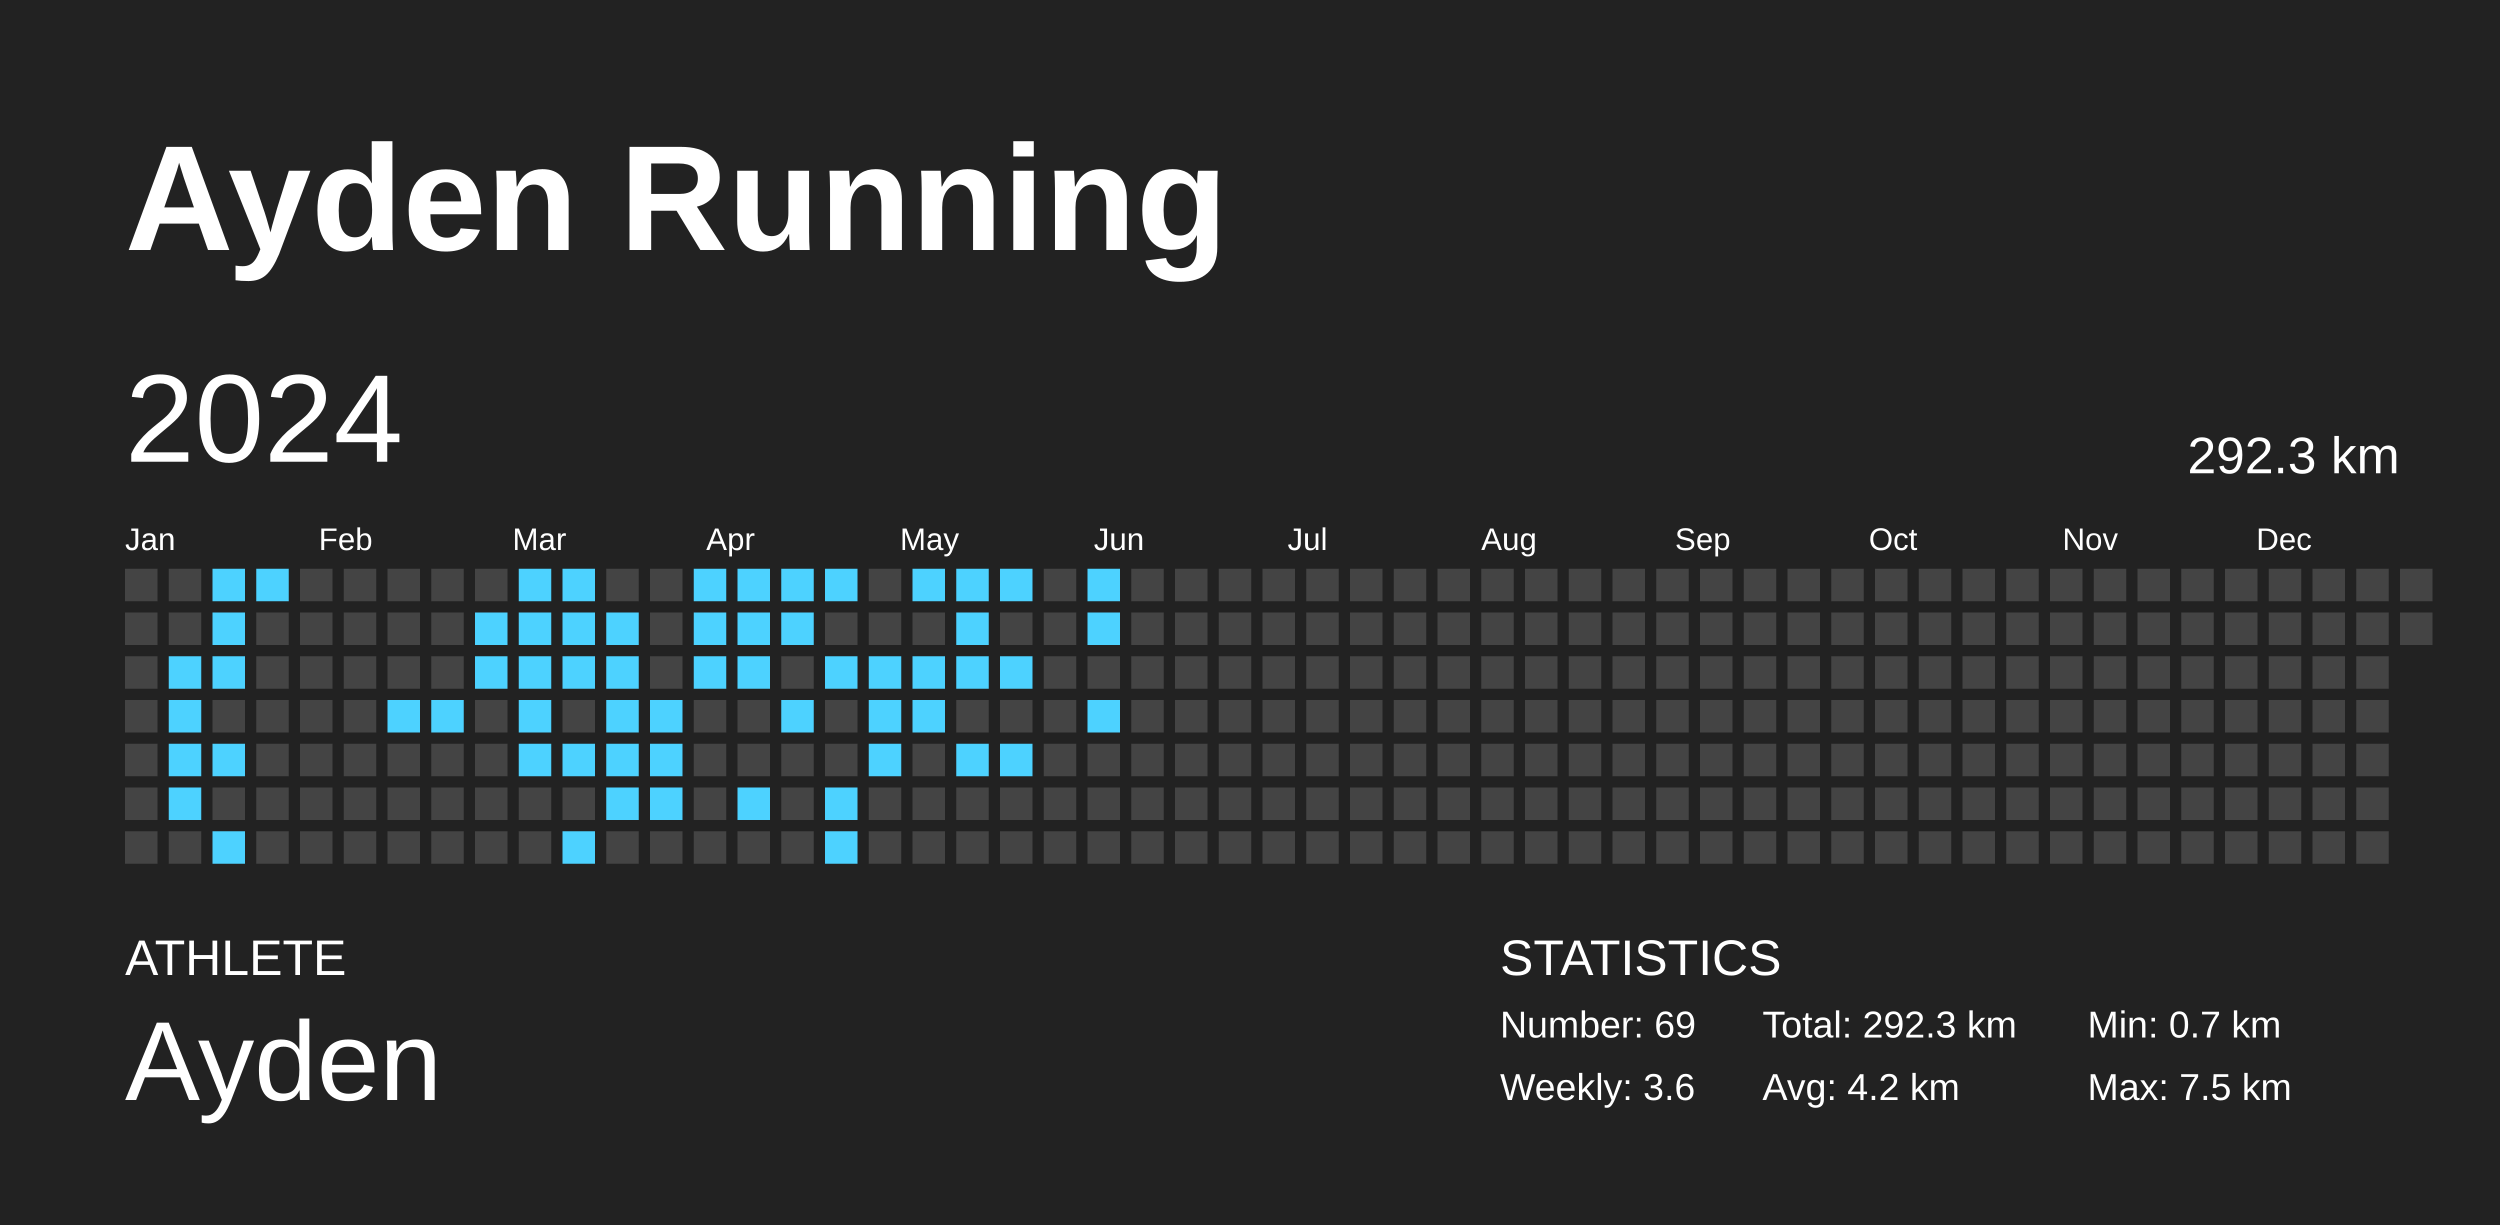
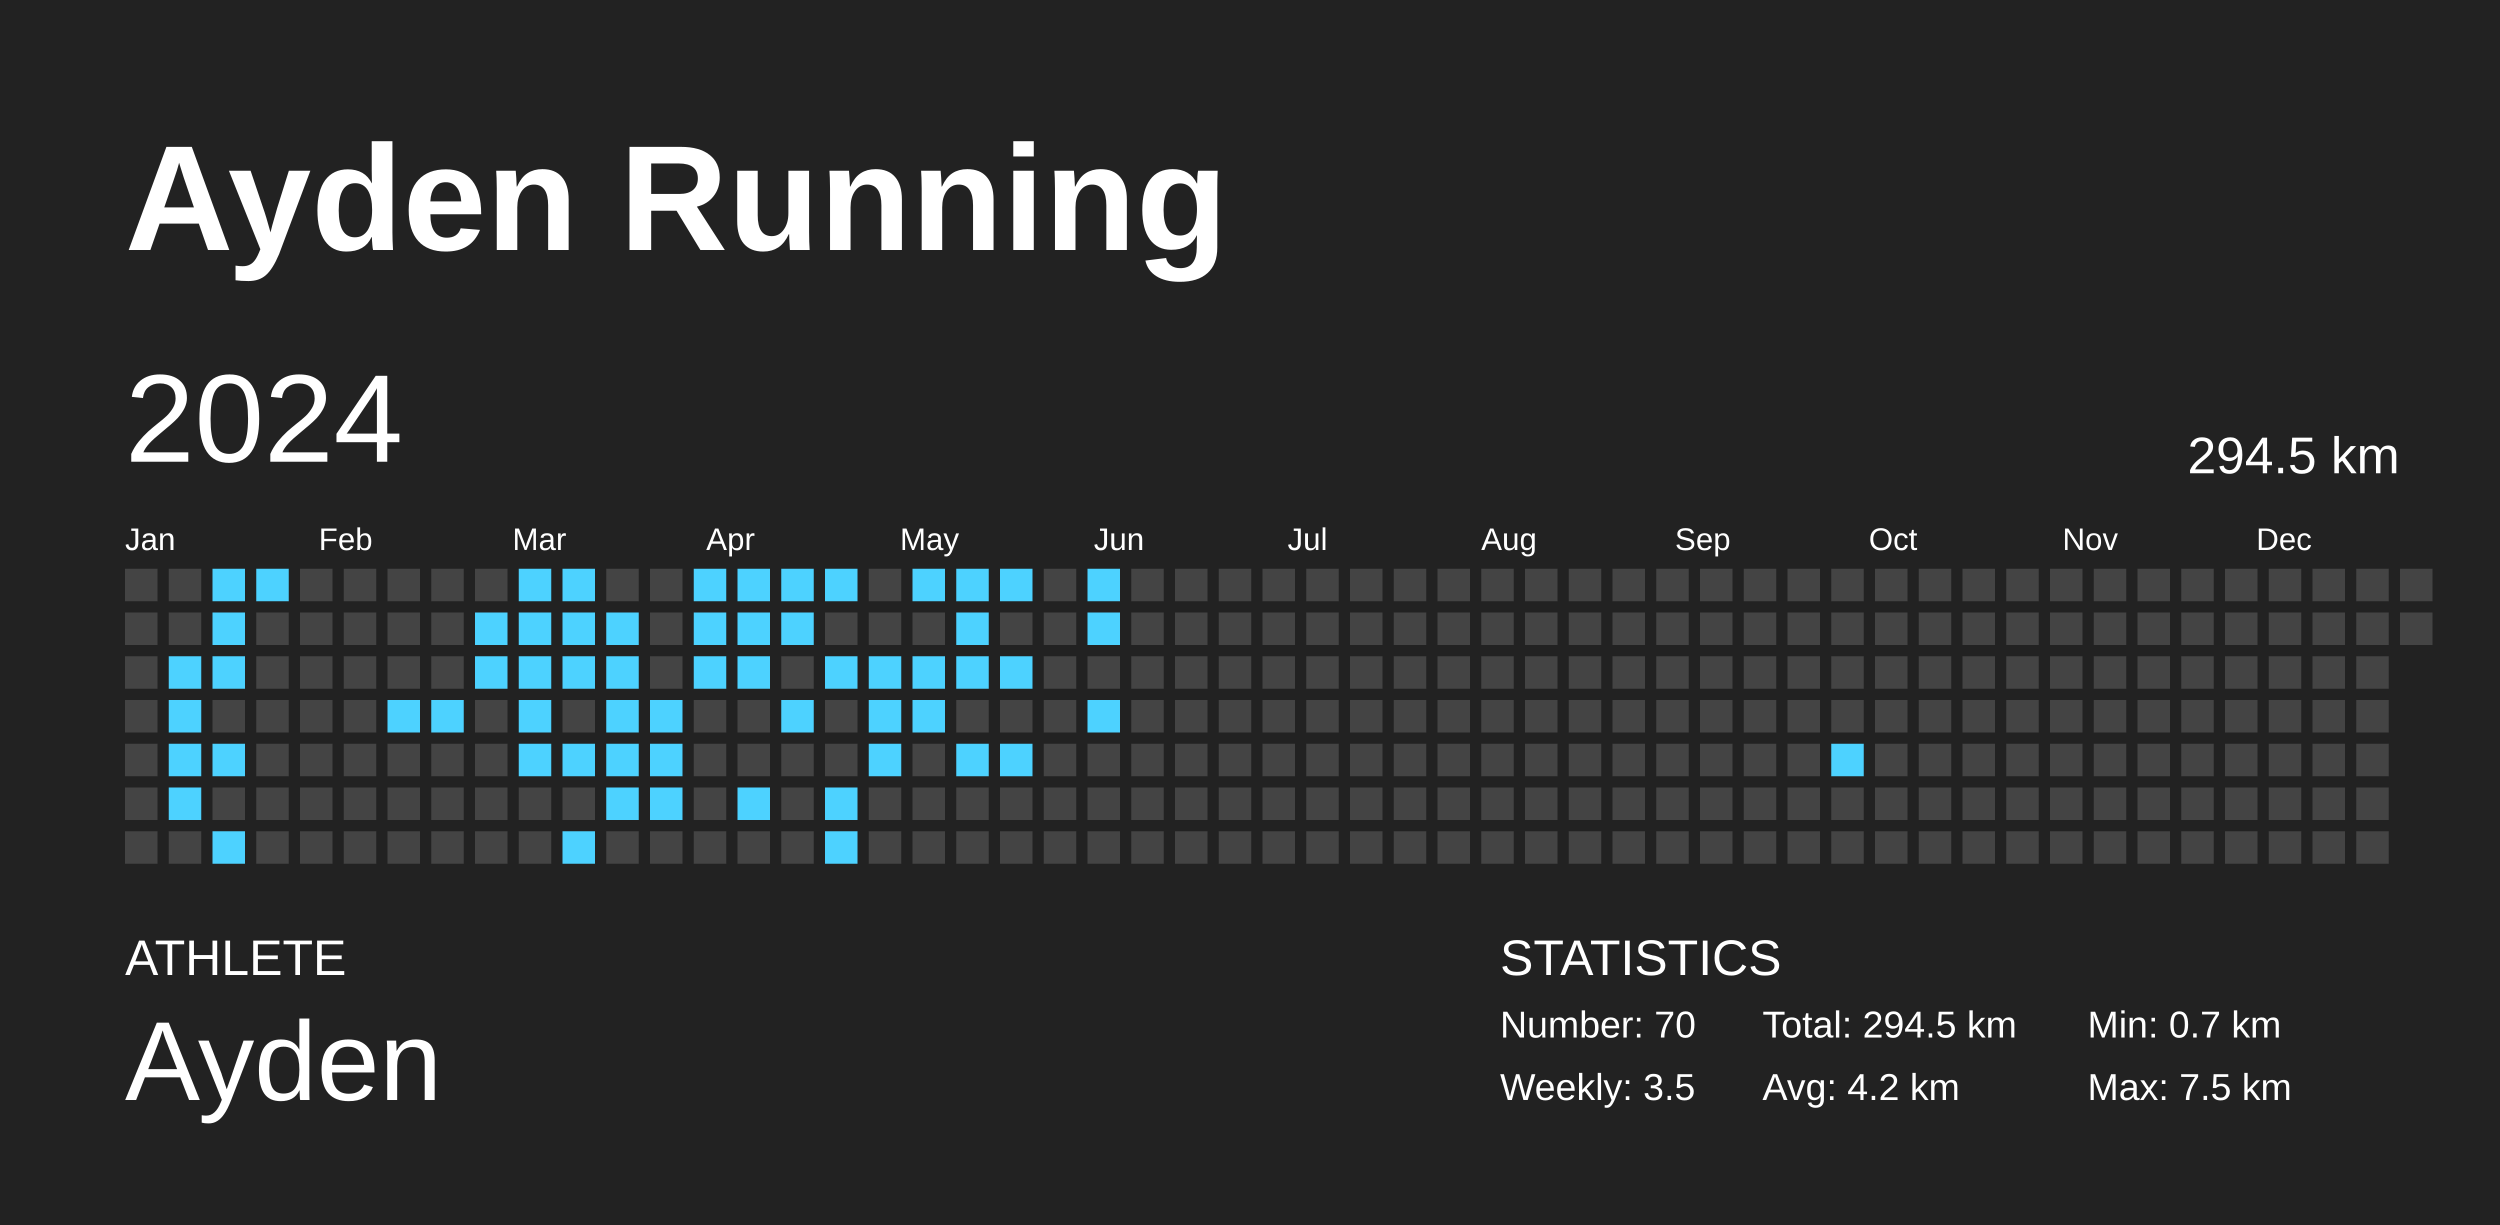
<svg xmlns="http://www.w3.org/2000/svg" baseProfile="full" height="98mm" version="1.1" viewBox="0,0,200,98" width="200mm">
  <defs />
  <rect fill="#222222" height="98" width="200" x="0" y="0" />
  <text fill="#FFFFFF" style="font-size:12px; font-family:Arial; font-weight:bold;" x="10" y="20">Ayden Running</text>
  <text fill="#FFFFFF" style="font-size:4px; font-family:Arial" x="10" y="78">ATHLETE</text>
  <text fill="#FFFFFF" style="font-size:9px; font-family:Arial" x="10" y="88">Ayden</text>
  <text fill="#FFFFFF" style="font-size:4px; font-family:Arial" x="120" y="78">STATISTICS</text>
-   <text fill="#FFFFFF" style="font-size:3px; font-family:Arial" x="120" y="83">Number: 69</text>
-   <text fill="#FFFFFF" style="font-size:3px; font-family:Arial" x="120" y="88">Weekly: 3.6</text>
-   <text fill="#FFFFFF" style="font-size:3px; font-family:Arial" x="141" y="83">Total: 292.3 km</text>
+   <text fill="#FFFFFF" style="font-size:3px; font-family:Arial" x="120" y="83">Number: 70</text>
+   <text fill="#FFFFFF" style="font-size:3px; font-family:Arial" x="120" y="88">Weekly: 3.5</text>
+   <text fill="#FFFFFF" style="font-size:3px; font-family:Arial" x="141" y="83">Total: 294.5 km</text>
  <text fill="#FFFFFF" style="font-size:3px; font-family:Arial" x="141" y="88">Avg: 4.2 km</text>
  <text fill="#FFFFFF" style="font-size:3px; font-family:Arial" x="167" y="83">Min: 0.7 km</text>
  <text fill="#FFFFFF" style="font-size:3px; font-family:Arial" x="167" y="88">Max: 7.5 km</text>
  <text dominant-baseline="hanging" fill="#FFFFFF" style="font-size:10.0px; font-family:Arial;" x="10" y="30">2024</text>
-   <text dominant-baseline="hanging" fill="#FFFFFF" style="font-size:4.125px; font-family:Arial;" x="175" y="35">292.3 km</text>
+   <text dominant-baseline="hanging" fill="#FFFFFF" style="font-size:4.125px; font-family:Arial;" x="175" y="35">294.5 km</text>
  <text fill="#FFFFFF" style="font-size:2.5px; font-family:Arial" x="10.0" y="44">Jan</text>
  <text fill="#FFFFFF" style="font-size:2.5px; font-family:Arial" x="25.5" y="44">Feb</text>
  <text fill="#FFFFFF" style="font-size:2.5px; font-family:Arial" x="41.0" y="44">Mar</text>
  <text fill="#FFFFFF" style="font-size:2.5px; font-family:Arial" x="56.5" y="44">Apr</text>
  <text fill="#FFFFFF" style="font-size:2.5px; font-family:Arial" x="72.0" y="44">May</text>
  <text fill="#FFFFFF" style="font-size:2.5px; font-family:Arial" x="87.5" y="44">Jun</text>
  <text fill="#FFFFFF" style="font-size:2.5px; font-family:Arial" x="103.0" y="44">Jul</text>
  <text fill="#FFFFFF" style="font-size:2.5px; font-family:Arial" x="118.5" y="44">Aug</text>
  <text fill="#FFFFFF" style="font-size:2.5px; font-family:Arial" x="134.0" y="44">Sep</text>
  <text fill="#FFFFFF" style="font-size:2.5px; font-family:Arial" x="149.5" y="44">Oct</text>
  <text fill="#FFFFFF" style="font-size:2.5px; font-family:Arial" x="165.0" y="44">Nov</text>
  <text fill="#FFFFFF" style="font-size:2.5px; font-family:Arial" x="180.5" y="44">Dec</text>
  <rect fill="#444444" height="2.6" width="2.6" x="10.0" y="45.5" />
  <rect fill="#444444" height="2.6" width="2.6" x="10.0" y="49.0" />
  <rect fill="#444444" height="2.6" width="2.6" x="10.0" y="52.5" />
  <rect fill="#444444" height="2.6" width="2.6" x="10.0" y="56.0" />
  <rect fill="#444444" height="2.6" width="2.6" x="10.0" y="59.5" />
  <rect fill="#444444" height="2.6" width="2.6" x="10.0" y="63.0" />
  <rect fill="#444444" height="2.6" width="2.6" x="10.0" y="66.5" />
  <rect fill="#444444" height="2.6" width="2.6" x="13.5" y="45.5" />
  <rect fill="#444444" height="2.6" width="2.6" x="13.5" y="49.0" />
  <rect fill="#4dd2ff" height="2.6" width="2.6" x="13.5" y="52.5" />
  <rect fill="#4dd2ff" height="2.6" width="2.6" x="13.5" y="56.0" />
  <rect fill="#4dd2ff" height="2.6" width="2.6" x="13.5" y="59.5" />
  <rect fill="#4dd2ff" height="2.6" width="2.6" x="13.5" y="63.0" />
  <rect fill="#444444" height="2.6" width="2.6" x="13.5" y="66.5" />
  <rect fill="#4dd2ff" height="2.6" width="2.6" x="17.0" y="45.5" />
  <rect fill="#4dd2ff" height="2.6" width="2.6" x="17.0" y="49.0" />
  <rect fill="#4dd2ff" height="2.6" width="2.6" x="17.0" y="52.5" />
  <rect fill="#444444" height="2.6" width="2.6" x="17.0" y="56.0" />
  <rect fill="#4dd2ff" height="2.6" width="2.6" x="17.0" y="59.5" />
  <rect fill="#444444" height="2.6" width="2.6" x="17.0" y="63.0" />
  <rect fill="#4dd2ff" height="2.6" width="2.6" x="17.0" y="66.5" />
  <rect fill="#4dd2ff" height="2.6" width="2.6" x="20.5" y="45.5" />
  <rect fill="#444444" height="2.6" width="2.6" x="20.5" y="49.0" />
  <rect fill="#444444" height="2.6" width="2.6" x="20.5" y="52.5" />
  <rect fill="#444444" height="2.6" width="2.6" x="20.5" y="56.0" />
  <rect fill="#444444" height="2.6" width="2.6" x="20.5" y="59.5" />
  <rect fill="#444444" height="2.6" width="2.6" x="20.5" y="63.0" />
  <rect fill="#444444" height="2.6" width="2.6" x="20.5" y="66.5" />
  <rect fill="#444444" height="2.6" width="2.6" x="24.0" y="45.5" />
  <rect fill="#444444" height="2.6" width="2.6" x="24.0" y="49.0" />
  <rect fill="#444444" height="2.6" width="2.6" x="24.0" y="52.5" />
  <rect fill="#444444" height="2.6" width="2.6" x="24.0" y="56.0" />
  <rect fill="#444444" height="2.6" width="2.6" x="24.0" y="59.5" />
  <rect fill="#444444" height="2.6" width="2.6" x="24.0" y="63.0" />
  <rect fill="#444444" height="2.6" width="2.6" x="24.0" y="66.5" />
  <rect fill="#444444" height="2.6" width="2.6" x="27.5" y="45.5" />
  <rect fill="#444444" height="2.6" width="2.6" x="27.5" y="49.0" />
  <rect fill="#444444" height="2.6" width="2.6" x="27.5" y="52.5" />
  <rect fill="#444444" height="2.6" width="2.6" x="27.5" y="56.0" />
  <rect fill="#444444" height="2.6" width="2.6" x="27.5" y="59.5" />
  <rect fill="#444444" height="2.6" width="2.6" x="27.5" y="63.0" />
  <rect fill="#444444" height="2.6" width="2.6" x="27.5" y="66.5" />
  <rect fill="#444444" height="2.6" width="2.6" x="31.0" y="45.5" />
  <rect fill="#444444" height="2.6" width="2.6" x="31.0" y="49.0" />
  <rect fill="#444444" height="2.6" width="2.6" x="31.0" y="52.5" />
  <rect fill="#4dd2ff" height="2.6" width="2.6" x="31.0" y="56.0" />
  <rect fill="#444444" height="2.6" width="2.6" x="31.0" y="59.5" />
  <rect fill="#444444" height="2.6" width="2.6" x="31.0" y="63.0" />
  <rect fill="#444444" height="2.6" width="2.6" x="31.0" y="66.5" />
  <rect fill="#444444" height="2.6" width="2.6" x="34.5" y="45.5" />
  <rect fill="#444444" height="2.6" width="2.6" x="34.5" y="49.0" />
  <rect fill="#444444" height="2.6" width="2.6" x="34.5" y="52.5" />
  <rect fill="#4dd2ff" height="2.6" width="2.6" x="34.5" y="56.0" />
  <rect fill="#444444" height="2.6" width="2.6" x="34.5" y="59.5" />
  <rect fill="#444444" height="2.6" width="2.6" x="34.5" y="63.0" />
  <rect fill="#444444" height="2.6" width="2.6" x="34.5" y="66.5" />
  <rect fill="#444444" height="2.6" width="2.6" x="38.0" y="45.5" />
  <rect fill="#4dd2ff" height="2.6" width="2.6" x="38.0" y="49.0" />
  <rect fill="#4dd2ff" height="2.6" width="2.6" x="38.0" y="52.5" />
  <rect fill="#444444" height="2.6" width="2.6" x="38.0" y="56.0" />
  <rect fill="#444444" height="2.6" width="2.6" x="38.0" y="59.5" />
  <rect fill="#444444" height="2.6" width="2.6" x="38.0" y="63.0" />
  <rect fill="#444444" height="2.6" width="2.6" x="38.0" y="66.5" />
  <rect fill="#4dd2ff" height="2.6" width="2.6" x="41.5" y="45.5" />
  <rect fill="#4dd2ff" height="2.6" width="2.6" x="41.5" y="49.0" />
  <rect fill="#4dd2ff" height="2.6" width="2.6" x="41.5" y="52.5" />
  <rect fill="#4dd2ff" height="2.6" width="2.6" x="41.5" y="56.0" />
  <rect fill="#4dd2ff" height="2.6" width="2.6" x="41.5" y="59.5" />
  <rect fill="#444444" height="2.6" width="2.6" x="41.5" y="63.0" />
  <rect fill="#444444" height="2.6" width="2.6" x="41.5" y="66.5" />
  <rect fill="#4dd2ff" height="2.6" width="2.6" x="45.0" y="45.5" />
  <rect fill="#4dd2ff" height="2.6" width="2.6" x="45.0" y="49.0" />
  <rect fill="#4dd2ff" height="2.6" width="2.6" x="45.0" y="52.5" />
  <rect fill="#444444" height="2.6" width="2.6" x="45.0" y="56.0" />
  <rect fill="#4dd2ff" height="2.6" width="2.6" x="45.0" y="59.5" />
  <rect fill="#444444" height="2.6" width="2.6" x="45.0" y="63.0" />
  <rect fill="#4dd2ff" height="2.6" width="2.6" x="45.0" y="66.5" />
  <rect fill="#444444" height="2.6" width="2.6" x="48.5" y="45.5" />
  <rect fill="#4dd2ff" height="2.6" width="2.6" x="48.5" y="49.0" />
  <rect fill="#4dd2ff" height="2.6" width="2.6" x="48.5" y="52.5" />
  <rect fill="#4dd2ff" height="2.6" width="2.6" x="48.5" y="56.0" />
  <rect fill="#4dd2ff" height="2.6" width="2.6" x="48.5" y="59.5" />
  <rect fill="#4dd2ff" height="2.6" width="2.6" x="48.5" y="63.0" />
  <rect fill="#444444" height="2.6" width="2.6" x="48.5" y="66.5" />
  <rect fill="#444444" height="2.6" width="2.6" x="52.0" y="45.5" />
  <rect fill="#444444" height="2.6" width="2.6" x="52.0" y="49.0" />
  <rect fill="#444444" height="2.6" width="2.6" x="52.0" y="52.5" />
  <rect fill="#4dd2ff" height="2.6" width="2.6" x="52.0" y="56.0" />
  <rect fill="#4dd2ff" height="2.6" width="2.6" x="52.0" y="59.5" />
  <rect fill="#4dd2ff" height="2.6" width="2.6" x="52.0" y="63.0" />
  <rect fill="#444444" height="2.6" width="2.6" x="52.0" y="66.5" />
  <rect fill="#4dd2ff" height="2.6" width="2.6" x="55.5" y="45.5" />
  <rect fill="#4dd2ff" height="2.6" width="2.6" x="55.5" y="49.0" />
  <rect fill="#4dd2ff" height="2.6" width="2.6" x="55.5" y="52.5" />
  <rect fill="#444444" height="2.6" width="2.6" x="55.5" y="56.0" />
  <rect fill="#444444" height="2.6" width="2.6" x="55.5" y="59.5" />
  <rect fill="#444444" height="2.6" width="2.6" x="55.5" y="63.0" />
  <rect fill="#444444" height="2.6" width="2.6" x="55.5" y="66.5" />
  <rect fill="#4dd2ff" height="2.6" width="2.6" x="59.0" y="45.5" />
  <rect fill="#4dd2ff" height="2.6" width="2.6" x="59.0" y="49.0" />
  <rect fill="#4dd2ff" height="2.6" width="2.6" x="59.0" y="52.5" />
  <rect fill="#444444" height="2.6" width="2.6" x="59.0" y="56.0" />
  <rect fill="#444444" height="2.6" width="2.6" x="59.0" y="59.5" />
  <rect fill="#4dd2ff" height="2.6" width="2.6" x="59.0" y="63.0" />
  <rect fill="#444444" height="2.6" width="2.6" x="59.0" y="66.5" />
  <rect fill="#4dd2ff" height="2.6" width="2.6" x="62.5" y="45.5" />
  <rect fill="#4dd2ff" height="2.6" width="2.6" x="62.5" y="49.0" />
  <rect fill="#444444" height="2.6" width="2.6" x="62.5" y="52.5" />
  <rect fill="#4dd2ff" height="2.6" width="2.6" x="62.5" y="56.0" />
  <rect fill="#444444" height="2.6" width="2.6" x="62.5" y="59.5" />
  <rect fill="#444444" height="2.6" width="2.6" x="62.5" y="63.0" />
  <rect fill="#444444" height="2.6" width="2.6" x="62.5" y="66.5" />
  <rect fill="#4dd2ff" height="2.6" width="2.6" x="66.0" y="45.5" />
  <rect fill="#444444" height="2.6" width="2.6" x="66.0" y="49.0" />
  <rect fill="#4dd2ff" height="2.6" width="2.6" x="66.0" y="52.5" />
  <rect fill="#444444" height="2.6" width="2.6" x="66.0" y="56.0" />
  <rect fill="#444444" height="2.6" width="2.6" x="66.0" y="59.5" />
  <rect fill="#4dd2ff" height="2.6" width="2.6" x="66.0" y="63.0" />
  <rect fill="#4dd2ff" height="2.6" width="2.6" x="66.0" y="66.5" />
  <rect fill="#444444" height="2.6" width="2.6" x="69.5" y="45.5" />
  <rect fill="#444444" height="2.6" width="2.6" x="69.5" y="49.0" />
  <rect fill="#4dd2ff" height="2.6" width="2.6" x="69.5" y="52.5" />
  <rect fill="#4dd2ff" height="2.6" width="2.6" x="69.5" y="56.0" />
  <rect fill="#4dd2ff" height="2.6" width="2.6" x="69.5" y="59.5" />
  <rect fill="#444444" height="2.6" width="2.6" x="69.5" y="63.0" />
  <rect fill="#444444" height="2.6" width="2.6" x="69.5" y="66.5" />
  <rect fill="#4dd2ff" height="2.6" width="2.6" x="73.0" y="45.5" />
  <rect fill="#444444" height="2.6" width="2.6" x="73.0" y="49.0" />
  <rect fill="#4dd2ff" height="2.6" width="2.6" x="73.0" y="52.5" />
  <rect fill="#4dd2ff" height="2.6" width="2.6" x="73.0" y="56.0" />
  <rect fill="#444444" height="2.6" width="2.6" x="73.0" y="59.5" />
  <rect fill="#444444" height="2.6" width="2.6" x="73.0" y="63.0" />
  <rect fill="#444444" height="2.6" width="2.6" x="73.0" y="66.5" />
  <rect fill="#4dd2ff" height="2.6" width="2.6" x="76.5" y="45.5" />
  <rect fill="#4dd2ff" height="2.6" width="2.6" x="76.5" y="49.0" />
  <rect fill="#4dd2ff" height="2.6" width="2.6" x="76.5" y="52.5" />
  <rect fill="#444444" height="2.6" width="2.6" x="76.5" y="56.0" />
  <rect fill="#4dd2ff" height="2.6" width="2.6" x="76.5" y="59.5" />
  <rect fill="#444444" height="2.6" width="2.6" x="76.5" y="63.0" />
  <rect fill="#444444" height="2.6" width="2.6" x="76.5" y="66.5" />
  <rect fill="#4dd2ff" height="2.6" width="2.6" x="80.0" y="45.5" />
  <rect fill="#444444" height="2.6" width="2.6" x="80.0" y="49.0" />
  <rect fill="#4dd2ff" height="2.6" width="2.6" x="80.0" y="52.5" />
  <rect fill="#444444" height="2.6" width="2.6" x="80.0" y="56.0" />
  <rect fill="#4dd2ff" height="2.6" width="2.6" x="80.0" y="59.5" />
  <rect fill="#444444" height="2.6" width="2.6" x="80.0" y="63.0" />
  <rect fill="#444444" height="2.6" width="2.6" x="80.0" y="66.5" />
  <rect fill="#444444" height="2.6" width="2.6" x="83.5" y="45.5" />
  <rect fill="#444444" height="2.6" width="2.6" x="83.5" y="49.0" />
  <rect fill="#444444" height="2.6" width="2.6" x="83.5" y="52.5" />
  <rect fill="#444444" height="2.6" width="2.6" x="83.5" y="56.0" />
  <rect fill="#444444" height="2.6" width="2.6" x="83.5" y="59.5" />
  <rect fill="#444444" height="2.6" width="2.6" x="83.5" y="63.0" />
  <rect fill="#444444" height="2.6" width="2.6" x="83.5" y="66.5" />
  <rect fill="#4dd2ff" height="2.6" width="2.6" x="87.0" y="45.5" />
  <rect fill="#4dd2ff" height="2.6" width="2.6" x="87.0" y="49.0" />
  <rect fill="#444444" height="2.6" width="2.6" x="87.0" y="52.5" />
  <rect fill="#4dd2ff" height="2.6" width="2.6" x="87.0" y="56.0" />
  <rect fill="#444444" height="2.6" width="2.6" x="87.0" y="59.5" />
  <rect fill="#444444" height="2.6" width="2.6" x="87.0" y="63.0" />
  <rect fill="#444444" height="2.6" width="2.6" x="87.0" y="66.5" />
  <rect fill="#444444" height="2.6" width="2.6" x="90.5" y="45.5" />
  <rect fill="#444444" height="2.6" width="2.6" x="90.5" y="49.0" />
  <rect fill="#444444" height="2.6" width="2.6" x="90.5" y="52.5" />
  <rect fill="#444444" height="2.6" width="2.6" x="90.5" y="56.0" />
  <rect fill="#444444" height="2.6" width="2.6" x="90.5" y="59.5" />
  <rect fill="#444444" height="2.6" width="2.6" x="90.5" y="63.0" />
  <rect fill="#444444" height="2.6" width="2.6" x="90.5" y="66.5" />
  <rect fill="#444444" height="2.6" width="2.6" x="94.0" y="45.5" />
  <rect fill="#444444" height="2.6" width="2.6" x="94.0" y="49.0" />
  <rect fill="#444444" height="2.6" width="2.6" x="94.0" y="52.5" />
  <rect fill="#444444" height="2.6" width="2.6" x="94.0" y="56.0" />
  <rect fill="#444444" height="2.6" width="2.6" x="94.0" y="59.5" />
  <rect fill="#444444" height="2.6" width="2.6" x="94.0" y="63.0" />
  <rect fill="#444444" height="2.6" width="2.6" x="94.0" y="66.5" />
  <rect fill="#444444" height="2.6" width="2.6" x="97.5" y="45.5" />
  <rect fill="#444444" height="2.6" width="2.6" x="97.5" y="49.0" />
  <rect fill="#444444" height="2.6" width="2.6" x="97.5" y="52.5" />
  <rect fill="#444444" height="2.6" width="2.6" x="97.5" y="56.0" />
  <rect fill="#444444" height="2.6" width="2.6" x="97.5" y="59.5" />
  <rect fill="#444444" height="2.6" width="2.6" x="97.5" y="63.0" />
  <rect fill="#444444" height="2.6" width="2.6" x="97.5" y="66.5" />
  <rect fill="#444444" height="2.6" width="2.6" x="101.0" y="45.5" />
  <rect fill="#444444" height="2.6" width="2.6" x="101.0" y="49.0" />
  <rect fill="#444444" height="2.6" width="2.6" x="101.0" y="52.5" />
  <rect fill="#444444" height="2.6" width="2.6" x="101.0" y="56.0" />
  <rect fill="#444444" height="2.6" width="2.6" x="101.0" y="59.5" />
  <rect fill="#444444" height="2.6" width="2.6" x="101.0" y="63.0" />
  <rect fill="#444444" height="2.6" width="2.6" x="101.0" y="66.5" />
  <rect fill="#444444" height="2.6" width="2.6" x="104.5" y="45.5" />
  <rect fill="#444444" height="2.6" width="2.6" x="104.5" y="49.0" />
  <rect fill="#444444" height="2.6" width="2.6" x="104.5" y="52.5" />
  <rect fill="#444444" height="2.6" width="2.6" x="104.5" y="56.0" />
  <rect fill="#444444" height="2.6" width="2.6" x="104.5" y="59.5" />
  <rect fill="#444444" height="2.6" width="2.6" x="104.5" y="63.0" />
  <rect fill="#444444" height="2.6" width="2.6" x="104.5" y="66.5" />
  <rect fill="#444444" height="2.6" width="2.6" x="108.0" y="45.5" />
  <rect fill="#444444" height="2.6" width="2.6" x="108.0" y="49.0" />
  <rect fill="#444444" height="2.6" width="2.6" x="108.0" y="52.5" />
  <rect fill="#444444" height="2.6" width="2.6" x="108.0" y="56.0" />
  <rect fill="#444444" height="2.6" width="2.6" x="108.0" y="59.5" />
  <rect fill="#444444" height="2.6" width="2.6" x="108.0" y="63.0" />
  <rect fill="#444444" height="2.6" width="2.6" x="108.0" y="66.5" />
  <rect fill="#444444" height="2.6" width="2.6" x="111.5" y="45.5" />
  <rect fill="#444444" height="2.6" width="2.6" x="111.5" y="49.0" />
  <rect fill="#444444" height="2.6" width="2.6" x="111.5" y="52.5" />
  <rect fill="#444444" height="2.6" width="2.6" x="111.5" y="56.0" />
  <rect fill="#444444" height="2.6" width="2.6" x="111.5" y="59.5" />
  <rect fill="#444444" height="2.6" width="2.6" x="111.5" y="63.0" />
  <rect fill="#444444" height="2.6" width="2.6" x="111.5" y="66.5" />
  <rect fill="#444444" height="2.6" width="2.6" x="115.0" y="45.5" />
  <rect fill="#444444" height="2.6" width="2.6" x="115.0" y="49.0" />
  <rect fill="#444444" height="2.6" width="2.6" x="115.0" y="52.5" />
  <rect fill="#444444" height="2.6" width="2.6" x="115.0" y="56.0" />
  <rect fill="#444444" height="2.6" width="2.6" x="115.0" y="59.5" />
  <rect fill="#444444" height="2.6" width="2.6" x="115.0" y="63.0" />
  <rect fill="#444444" height="2.6" width="2.6" x="115.0" y="66.5" />
  <rect fill="#444444" height="2.6" width="2.6" x="118.5" y="45.5" />
  <rect fill="#444444" height="2.6" width="2.6" x="118.5" y="49.0" />
  <rect fill="#444444" height="2.6" width="2.6" x="118.5" y="52.5" />
  <rect fill="#444444" height="2.6" width="2.6" x="118.5" y="56.0" />
  <rect fill="#444444" height="2.6" width="2.6" x="118.5" y="59.5" />
  <rect fill="#444444" height="2.6" width="2.6" x="118.5" y="63.0" />
  <rect fill="#444444" height="2.6" width="2.6" x="118.5" y="66.5" />
  <rect fill="#444444" height="2.6" width="2.6" x="122.0" y="45.5" />
  <rect fill="#444444" height="2.6" width="2.6" x="122.0" y="49.0" />
  <rect fill="#444444" height="2.6" width="2.6" x="122.0" y="52.5" />
  <rect fill="#444444" height="2.6" width="2.6" x="122.0" y="56.0" />
  <rect fill="#444444" height="2.6" width="2.6" x="122.0" y="59.5" />
  <rect fill="#444444" height="2.6" width="2.6" x="122.0" y="63.0" />
  <rect fill="#444444" height="2.6" width="2.6" x="122.0" y="66.5" />
  <rect fill="#444444" height="2.6" width="2.6" x="125.5" y="45.5" />
  <rect fill="#444444" height="2.6" width="2.6" x="125.5" y="49.0" />
  <rect fill="#444444" height="2.6" width="2.6" x="125.5" y="52.5" />
  <rect fill="#444444" height="2.6" width="2.6" x="125.5" y="56.0" />
  <rect fill="#444444" height="2.6" width="2.6" x="125.5" y="59.5" />
  <rect fill="#444444" height="2.6" width="2.6" x="125.5" y="63.0" />
  <rect fill="#444444" height="2.6" width="2.6" x="125.5" y="66.5" />
  <rect fill="#444444" height="2.6" width="2.6" x="129.0" y="45.5" />
  <rect fill="#444444" height="2.6" width="2.6" x="129.0" y="49.0" />
  <rect fill="#444444" height="2.6" width="2.6" x="129.0" y="52.5" />
  <rect fill="#444444" height="2.6" width="2.6" x="129.0" y="56.0" />
  <rect fill="#444444" height="2.6" width="2.6" x="129.0" y="59.5" />
  <rect fill="#444444" height="2.6" width="2.6" x="129.0" y="63.0" />
  <rect fill="#444444" height="2.6" width="2.6" x="129.0" y="66.5" />
  <rect fill="#444444" height="2.6" width="2.6" x="132.5" y="45.5" />
  <rect fill="#444444" height="2.6" width="2.6" x="132.5" y="49.0" />
  <rect fill="#444444" height="2.6" width="2.6" x="132.5" y="52.5" />
  <rect fill="#444444" height="2.6" width="2.6" x="132.5" y="56.0" />
  <rect fill="#444444" height="2.6" width="2.6" x="132.5" y="59.5" />
  <rect fill="#444444" height="2.6" width="2.6" x="132.5" y="63.0" />
  <rect fill="#444444" height="2.6" width="2.6" x="132.5" y="66.5" />
  <rect fill="#444444" height="2.6" width="2.6" x="136.0" y="45.5" />
  <rect fill="#444444" height="2.6" width="2.6" x="136.0" y="49.0" />
  <rect fill="#444444" height="2.6" width="2.6" x="136.0" y="52.5" />
  <rect fill="#444444" height="2.6" width="2.6" x="136.0" y="56.0" />
  <rect fill="#444444" height="2.6" width="2.6" x="136.0" y="59.5" />
  <rect fill="#444444" height="2.6" width="2.6" x="136.0" y="63.0" />
  <rect fill="#444444" height="2.6" width="2.6" x="136.0" y="66.5" />
  <rect fill="#444444" height="2.6" width="2.6" x="139.5" y="45.5" />
  <rect fill="#444444" height="2.6" width="2.6" x="139.5" y="49.0" />
  <rect fill="#444444" height="2.6" width="2.6" x="139.5" y="52.5" />
  <rect fill="#444444" height="2.6" width="2.6" x="139.5" y="56.0" />
  <rect fill="#444444" height="2.6" width="2.6" x="139.5" y="59.5" />
  <rect fill="#444444" height="2.6" width="2.6" x="139.5" y="63.0" />
  <rect fill="#444444" height="2.6" width="2.6" x="139.5" y="66.5" />
  <rect fill="#444444" height="2.6" width="2.6" x="143.0" y="45.5" />
  <rect fill="#444444" height="2.6" width="2.6" x="143.0" y="49.0" />
  <rect fill="#444444" height="2.6" width="2.6" x="143.0" y="52.5" />
  <rect fill="#444444" height="2.6" width="2.6" x="143.0" y="56.0" />
  <rect fill="#444444" height="2.6" width="2.6" x="143.0" y="59.5" />
  <rect fill="#444444" height="2.6" width="2.6" x="143.0" y="63.0" />
  <rect fill="#444444" height="2.6" width="2.6" x="143.0" y="66.5" />
  <rect fill="#444444" height="2.6" width="2.6" x="146.5" y="45.5" />
  <rect fill="#444444" height="2.6" width="2.6" x="146.5" y="49.0" />
  <rect fill="#444444" height="2.6" width="2.6" x="146.5" y="52.5" />
  <rect fill="#444444" height="2.6" width="2.6" x="146.5" y="56.0" />
-   <rect fill="#444444" height="2.6" width="2.6" x="146.5" y="59.5" />
+   <rect fill="#4dd2ff" height="2.6" width="2.6" x="146.5" y="59.5" />
  <rect fill="#444444" height="2.6" width="2.6" x="146.5" y="63.0" />
  <rect fill="#444444" height="2.6" width="2.6" x="146.5" y="66.5" />
  <rect fill="#444444" height="2.6" width="2.6" x="150.0" y="45.5" />
  <rect fill="#444444" height="2.6" width="2.6" x="150.0" y="49.0" />
  <rect fill="#444444" height="2.6" width="2.6" x="150.0" y="52.5" />
  <rect fill="#444444" height="2.6" width="2.6" x="150.0" y="56.0" />
  <rect fill="#444444" height="2.6" width="2.6" x="150.0" y="59.5" />
  <rect fill="#444444" height="2.6" width="2.6" x="150.0" y="63.0" />
  <rect fill="#444444" height="2.6" width="2.6" x="150.0" y="66.5" />
  <rect fill="#444444" height="2.6" width="2.6" x="153.5" y="45.5" />
  <rect fill="#444444" height="2.6" width="2.6" x="153.5" y="49.0" />
  <rect fill="#444444" height="2.6" width="2.6" x="153.5" y="52.5" />
  <rect fill="#444444" height="2.6" width="2.6" x="153.5" y="56.0" />
  <rect fill="#444444" height="2.6" width="2.6" x="153.5" y="59.5" />
  <rect fill="#444444" height="2.6" width="2.6" x="153.5" y="63.0" />
  <rect fill="#444444" height="2.6" width="2.6" x="153.5" y="66.5" />
  <rect fill="#444444" height="2.6" width="2.6" x="157.0" y="45.5" />
  <rect fill="#444444" height="2.6" width="2.6" x="157.0" y="49.0" />
  <rect fill="#444444" height="2.6" width="2.6" x="157.0" y="52.5" />
  <rect fill="#444444" height="2.6" width="2.6" x="157.0" y="56.0" />
  <rect fill="#444444" height="2.6" width="2.6" x="157.0" y="59.5" />
  <rect fill="#444444" height="2.6" width="2.6" x="157.0" y="63.0" />
  <rect fill="#444444" height="2.6" width="2.6" x="157.0" y="66.5" />
  <rect fill="#444444" height="2.6" width="2.6" x="160.5" y="45.5" />
  <rect fill="#444444" height="2.6" width="2.6" x="160.5" y="49.0" />
  <rect fill="#444444" height="2.6" width="2.6" x="160.5" y="52.5" />
  <rect fill="#444444" height="2.6" width="2.6" x="160.5" y="56.0" />
  <rect fill="#444444" height="2.6" width="2.6" x="160.5" y="59.5" />
  <rect fill="#444444" height="2.6" width="2.6" x="160.5" y="63.0" />
  <rect fill="#444444" height="2.6" width="2.6" x="160.5" y="66.5" />
  <rect fill="#444444" height="2.6" width="2.6" x="164.0" y="45.5" />
  <rect fill="#444444" height="2.6" width="2.6" x="164.0" y="49.0" />
  <rect fill="#444444" height="2.6" width="2.6" x="164.0" y="52.5" />
  <rect fill="#444444" height="2.6" width="2.6" x="164.0" y="56.0" />
  <rect fill="#444444" height="2.6" width="2.6" x="164.0" y="59.5" />
  <rect fill="#444444" height="2.6" width="2.6" x="164.0" y="63.0" />
  <rect fill="#444444" height="2.6" width="2.6" x="164.0" y="66.5" />
  <rect fill="#444444" height="2.6" width="2.6" x="167.5" y="45.5" />
  <rect fill="#444444" height="2.6" width="2.6" x="167.5" y="49.0" />
  <rect fill="#444444" height="2.6" width="2.6" x="167.5" y="52.5" />
  <rect fill="#444444" height="2.6" width="2.6" x="167.5" y="56.0" />
  <rect fill="#444444" height="2.6" width="2.6" x="167.5" y="59.5" />
  <rect fill="#444444" height="2.6" width="2.6" x="167.5" y="63.0" />
  <rect fill="#444444" height="2.6" width="2.6" x="167.5" y="66.5" />
  <rect fill="#444444" height="2.6" width="2.6" x="171.0" y="45.5" />
  <rect fill="#444444" height="2.6" width="2.6" x="171.0" y="49.0" />
  <rect fill="#444444" height="2.6" width="2.6" x="171.0" y="52.5" />
  <rect fill="#444444" height="2.6" width="2.6" x="171.0" y="56.0" />
  <rect fill="#444444" height="2.6" width="2.6" x="171.0" y="59.5" />
  <rect fill="#444444" height="2.6" width="2.6" x="171.0" y="63.0" />
  <rect fill="#444444" height="2.6" width="2.6" x="171.0" y="66.5" />
  <rect fill="#444444" height="2.6" width="2.6" x="174.5" y="45.5" />
  <rect fill="#444444" height="2.6" width="2.6" x="174.5" y="49.0" />
  <rect fill="#444444" height="2.6" width="2.6" x="174.5" y="52.5" />
  <rect fill="#444444" height="2.6" width="2.6" x="174.5" y="56.0" />
  <rect fill="#444444" height="2.6" width="2.6" x="174.5" y="59.5" />
  <rect fill="#444444" height="2.6" width="2.6" x="174.5" y="63.0" />
  <rect fill="#444444" height="2.6" width="2.6" x="174.5" y="66.5" />
  <rect fill="#444444" height="2.6" width="2.6" x="178.0" y="45.5" />
  <rect fill="#444444" height="2.6" width="2.6" x="178.0" y="49.0" />
  <rect fill="#444444" height="2.6" width="2.6" x="178.0" y="52.5" />
  <rect fill="#444444" height="2.6" width="2.6" x="178.0" y="56.0" />
  <rect fill="#444444" height="2.6" width="2.6" x="178.0" y="59.5" />
  <rect fill="#444444" height="2.6" width="2.6" x="178.0" y="63.0" />
  <rect fill="#444444" height="2.6" width="2.6" x="178.0" y="66.5" />
  <rect fill="#444444" height="2.6" width="2.6" x="181.5" y="45.5" />
  <rect fill="#444444" height="2.6" width="2.6" x="181.5" y="49.0" />
  <rect fill="#444444" height="2.6" width="2.6" x="181.5" y="52.5" />
  <rect fill="#444444" height="2.6" width="2.6" x="181.5" y="56.0" />
  <rect fill="#444444" height="2.6" width="2.6" x="181.5" y="59.5" />
  <rect fill="#444444" height="2.6" width="2.6" x="181.5" y="63.0" />
  <rect fill="#444444" height="2.6" width="2.6" x="181.5" y="66.5" />
  <rect fill="#444444" height="2.6" width="2.6" x="185.0" y="45.5" />
  <rect fill="#444444" height="2.6" width="2.6" x="185.0" y="49.0" />
  <rect fill="#444444" height="2.6" width="2.6" x="185.0" y="52.5" />
  <rect fill="#444444" height="2.6" width="2.6" x="185.0" y="56.0" />
  <rect fill="#444444" height="2.6" width="2.6" x="185.0" y="59.5" />
  <rect fill="#444444" height="2.6" width="2.6" x="185.0" y="63.0" />
  <rect fill="#444444" height="2.6" width="2.6" x="185.0" y="66.5" />
  <rect fill="#444444" height="2.6" width="2.6" x="188.5" y="45.5" />
  <rect fill="#444444" height="2.6" width="2.6" x="188.5" y="49.0" />
  <rect fill="#444444" height="2.6" width="2.6" x="188.5" y="52.5" />
  <rect fill="#444444" height="2.6" width="2.6" x="188.5" y="56.0" />
  <rect fill="#444444" height="2.6" width="2.6" x="188.5" y="59.5" />
  <rect fill="#444444" height="2.6" width="2.6" x="188.5" y="63.0" />
  <rect fill="#444444" height="2.6" width="2.6" x="188.5" y="66.5" />
  <rect fill="#444444" height="2.6" width="2.6" x="192.0" y="45.5" />
  <rect fill="#444444" height="2.6" width="2.6" x="192.0" y="49.0" />
</svg>
